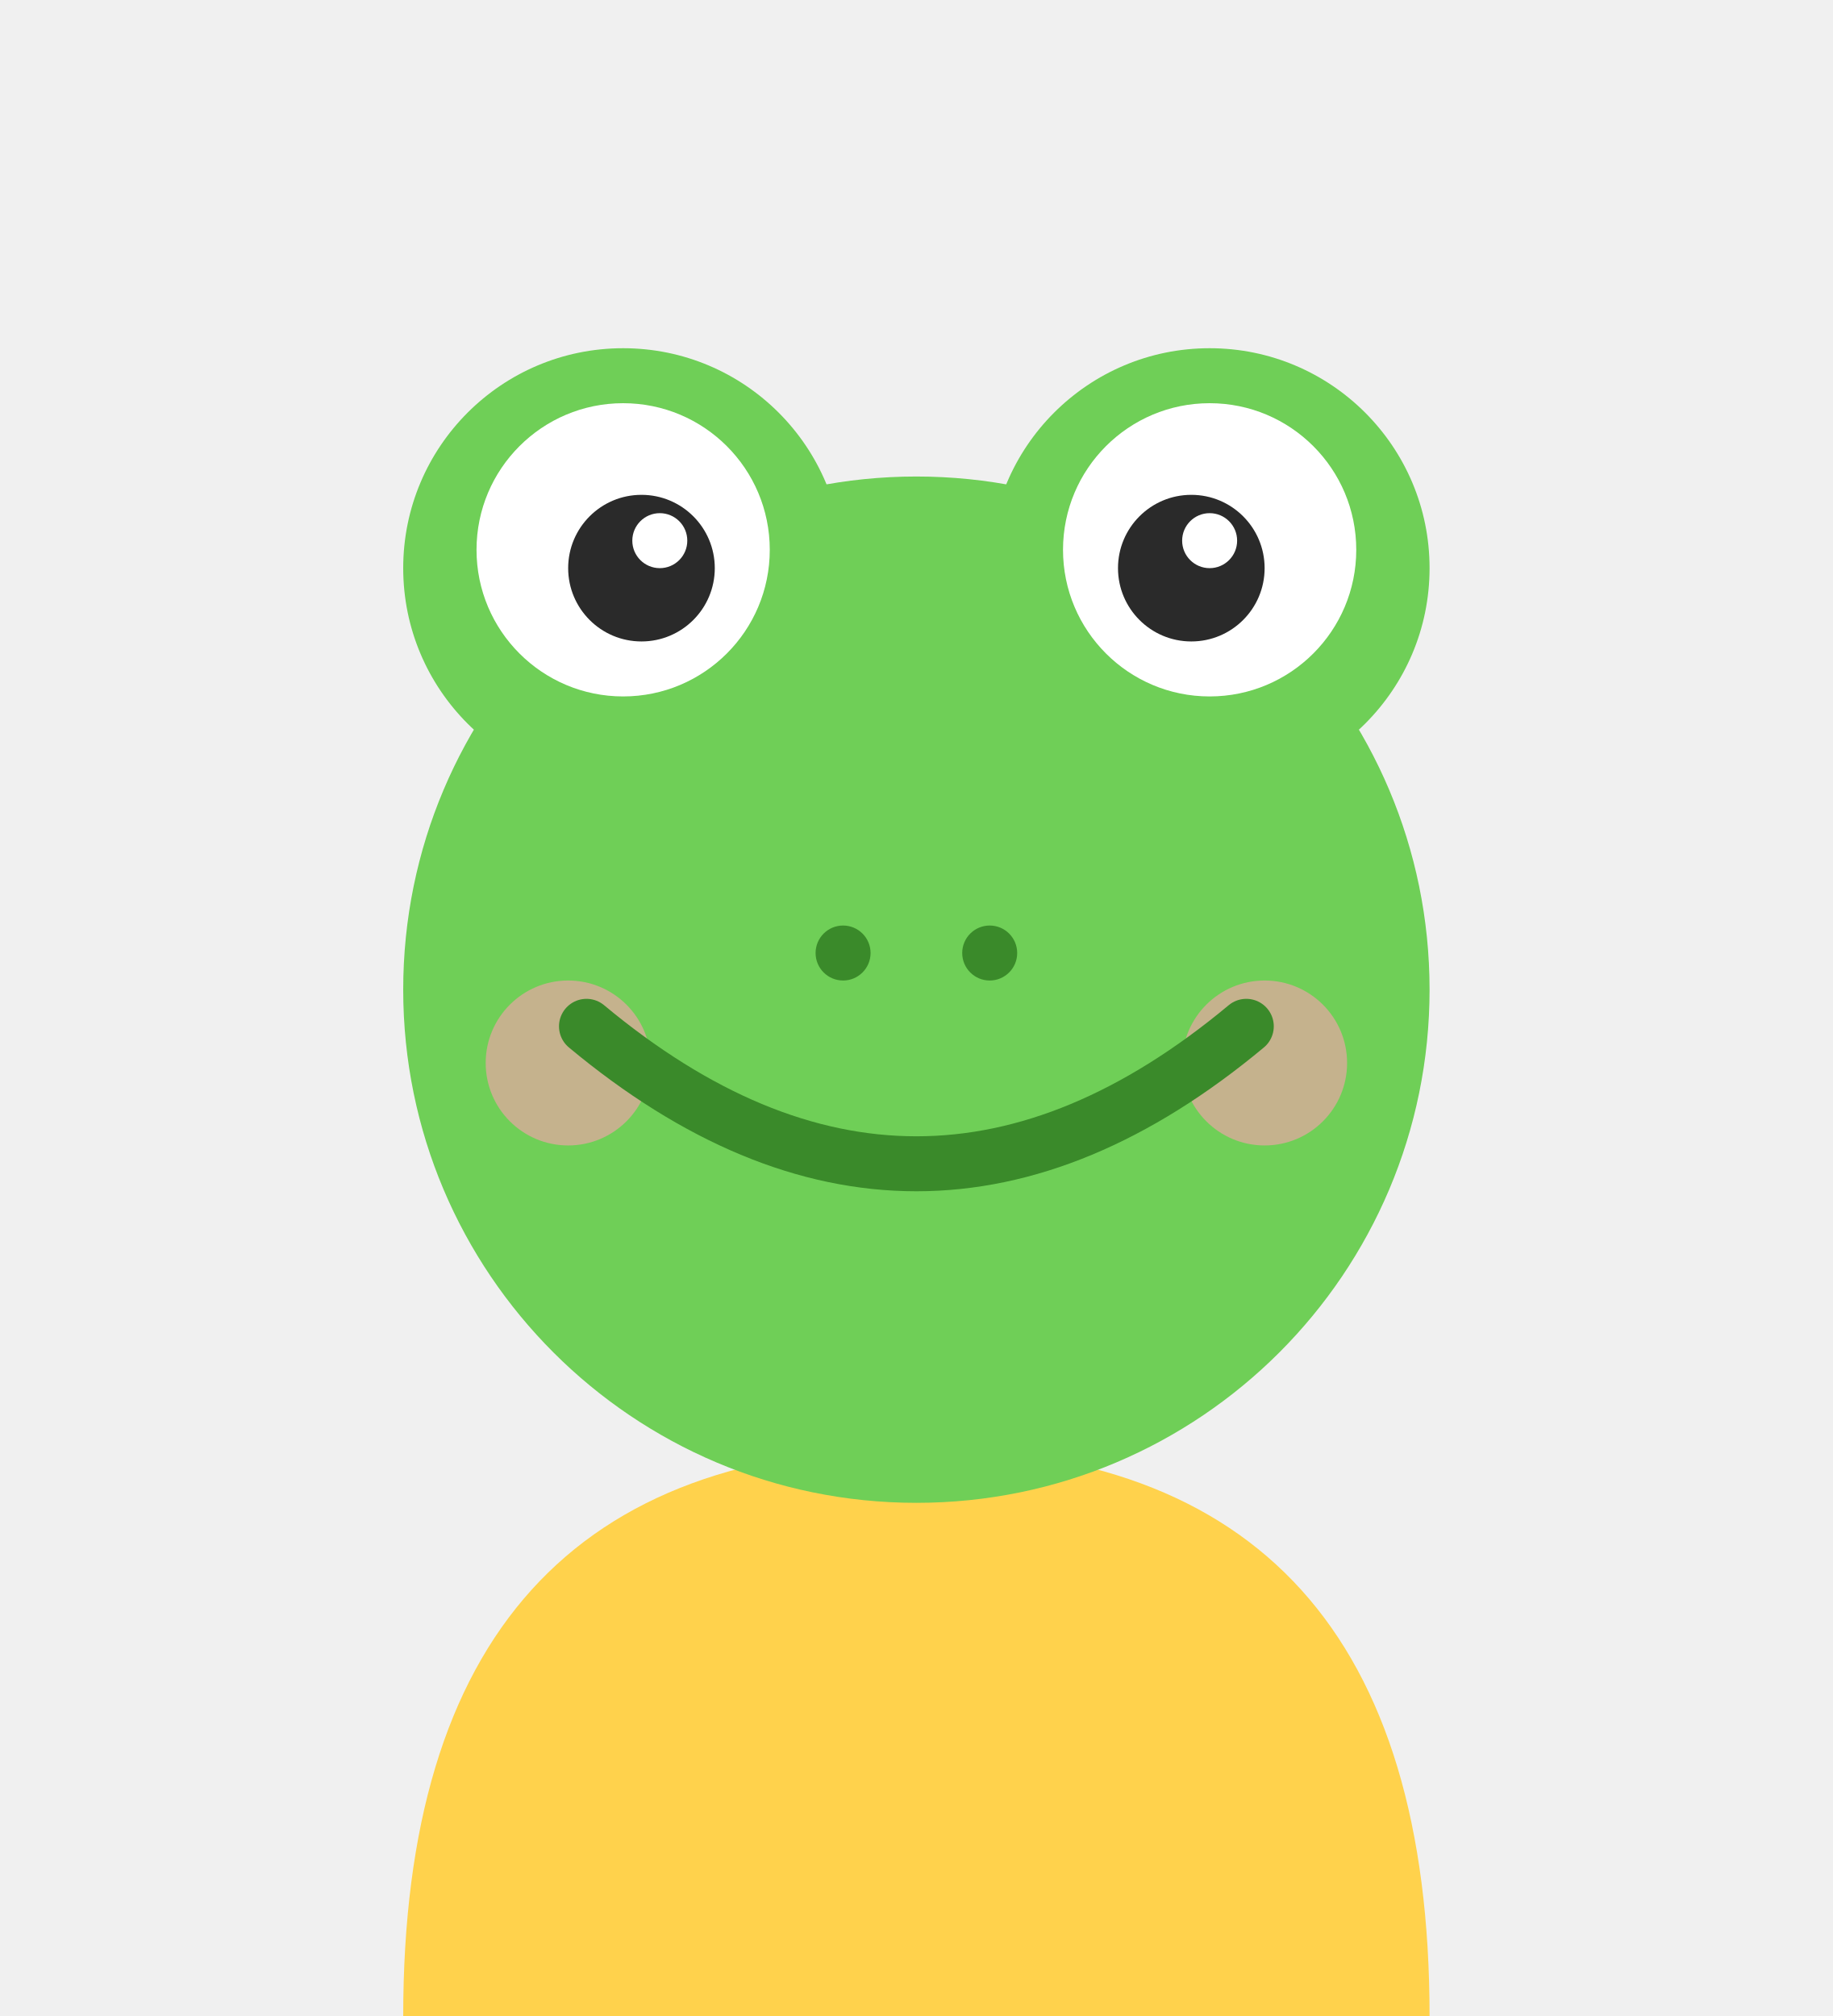
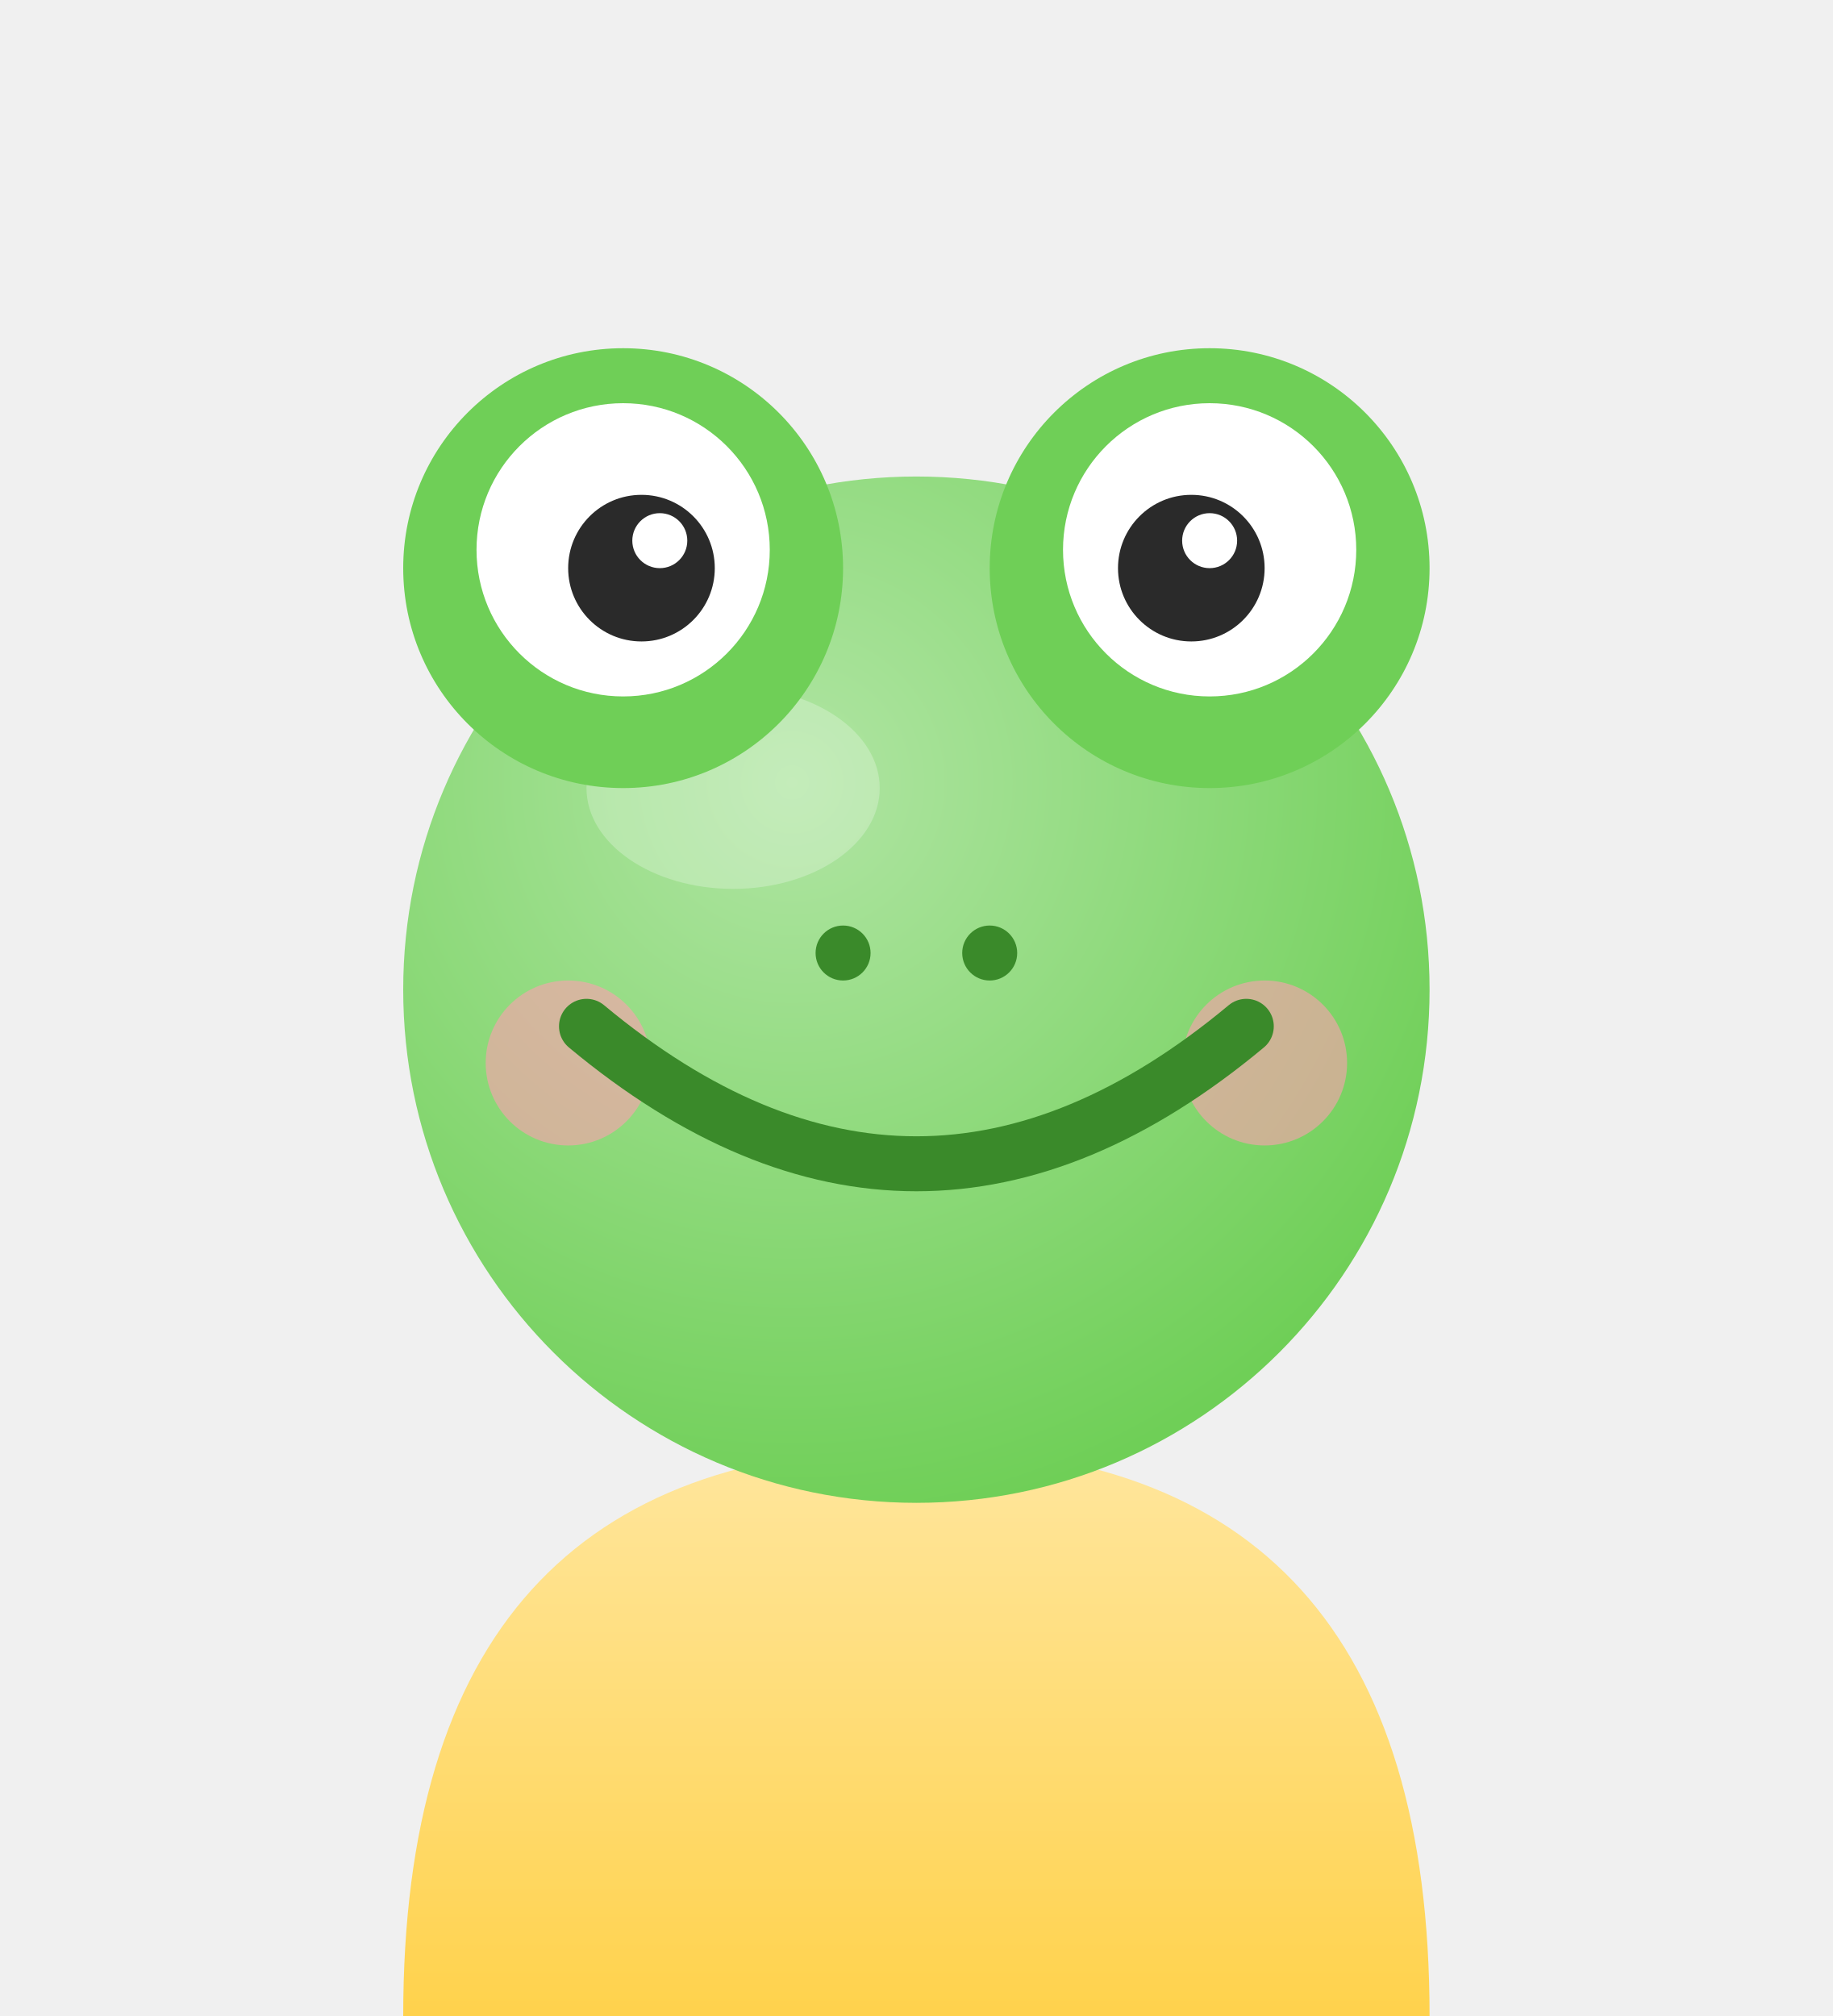
<svg xmlns="http://www.w3.org/2000/svg" viewBox="0 0 200 220" width="200" height="220">
-   <path d="M44 220 Q44 158 100 158 Q156 158 156 220 Z" fill="#ffd24c" />
-   <circle cx="100" cy="108" r="56" fill="#6fcf57" />
+   <defs>
+     <linearGradient id="bodyGrad" x1="0" y1="0" x2="0" y2="1">
+       <stop offset="0%" stop-color="#ffe69d" />
+       <stop offset="100%" stop-color="#ffd24c" />
+     </linearGradient>
+     <radialGradient id="headGrad" cx="38%" cy="30%" r="72%">
+       <stop offset="0%" stop-color="#b0e5a3" />
+       <stop offset="100%" stop-color="#6fcf57" />
+     </radialGradient>
+   </defs>
+   <path d="M44 220 Q44 158 100 158 Q156 158 156 220 Z" fill="url(#bodyGrad)" />
+   <circle cx="100" cy="108" r="56" fill="url(#headGrad)" />
+   <ellipse cx="80" cy="86" rx="16" ry="11" fill="#ffffff" opacity="0.25" />
  <circle cx="68" cy="62" r="24" fill="#6fcf57" />
  <circle cx="132" cy="62" r="24" fill="#6fcf57" />
  <circle cx="68" cy="60" r="16" fill="#fff" />
  <circle cx="132" cy="60" r="16" fill="#fff" />
  <circle cx="70" cy="62" r="8" fill="#2a2a2a" />
  <circle cx="130" cy="62" r="8" fill="#2a2a2a" />
  <circle cx="72" cy="59" r="3" fill="#fff" />
  <circle cx="132" cy="59" r="3" fill="#fff" />
  <circle cx="62" cy="116" r="9" fill="#ff9eb0" opacity="0.6" />
  <circle cx="138" cy="116" r="9" fill="#ff9eb0" opacity="0.6" />
  <path d="M64 112 Q100 142 136 112" fill="none" stroke="#3a8a2a" stroke-width="6" stroke-linecap="round" />
  <circle cx="92" cy="104" r="3" fill="#3a8a2a" />
  <circle cx="108" cy="104" r="3" fill="#3a8a2a" />
</svg>
